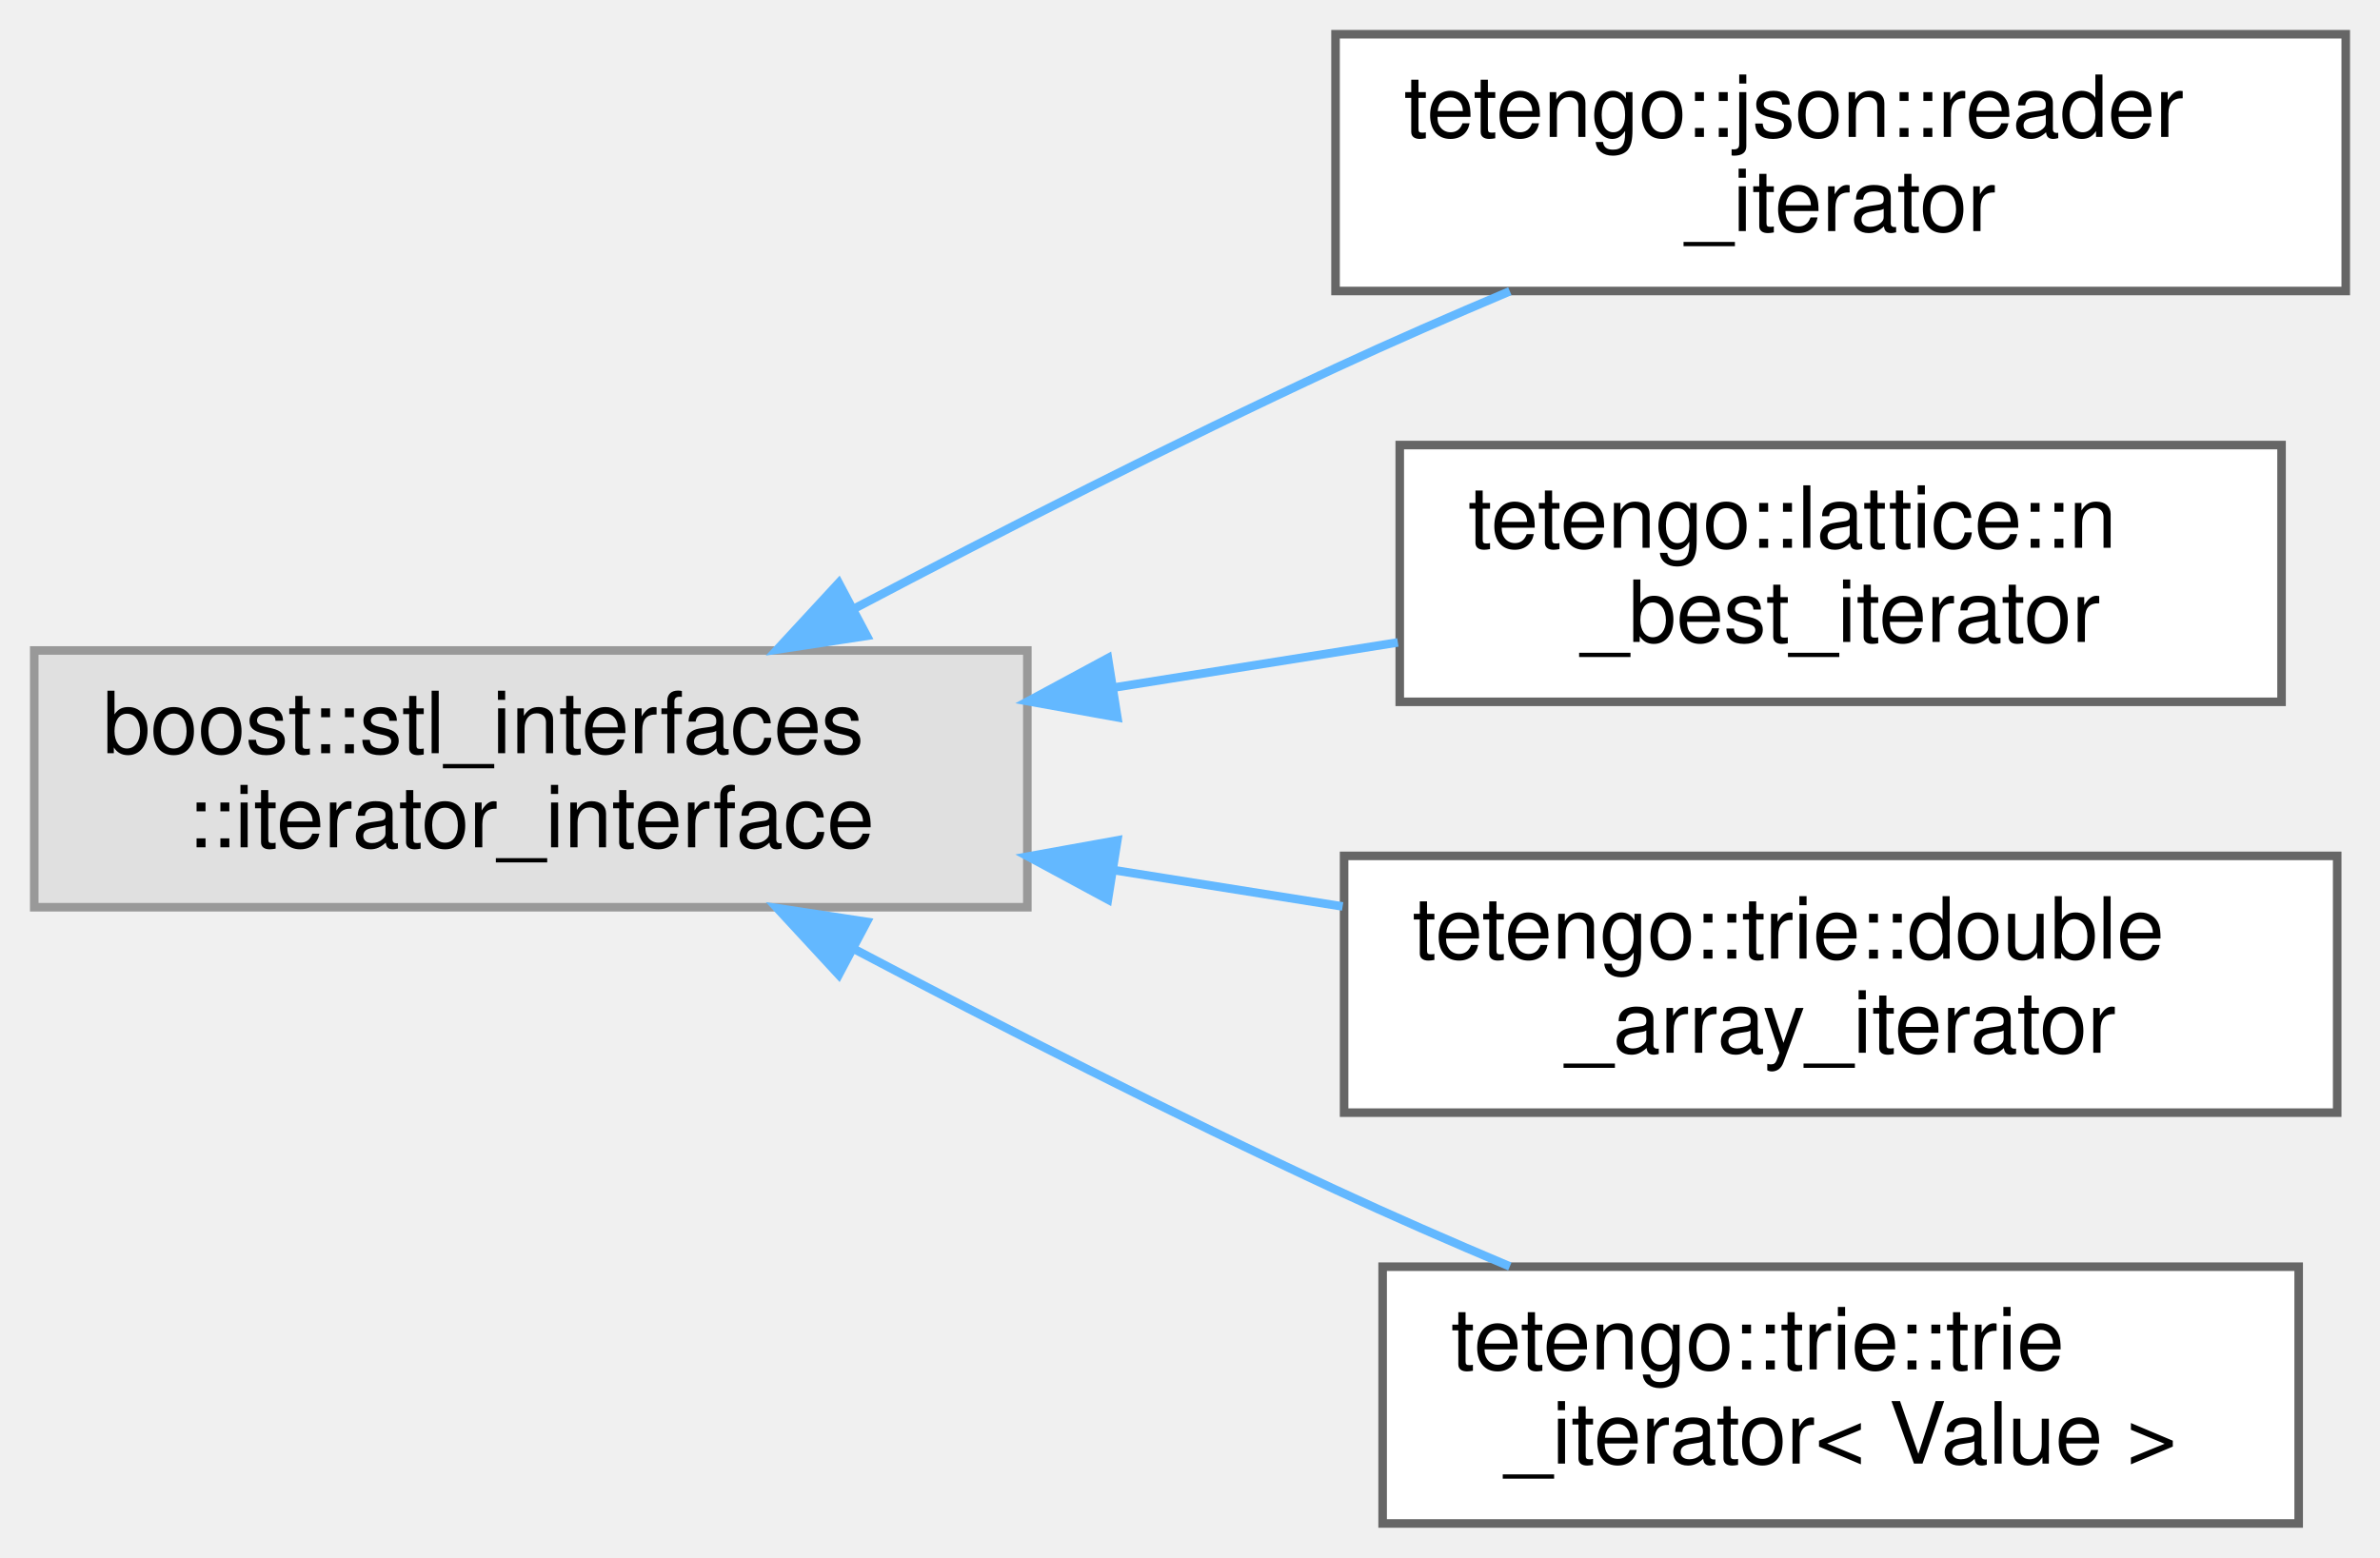
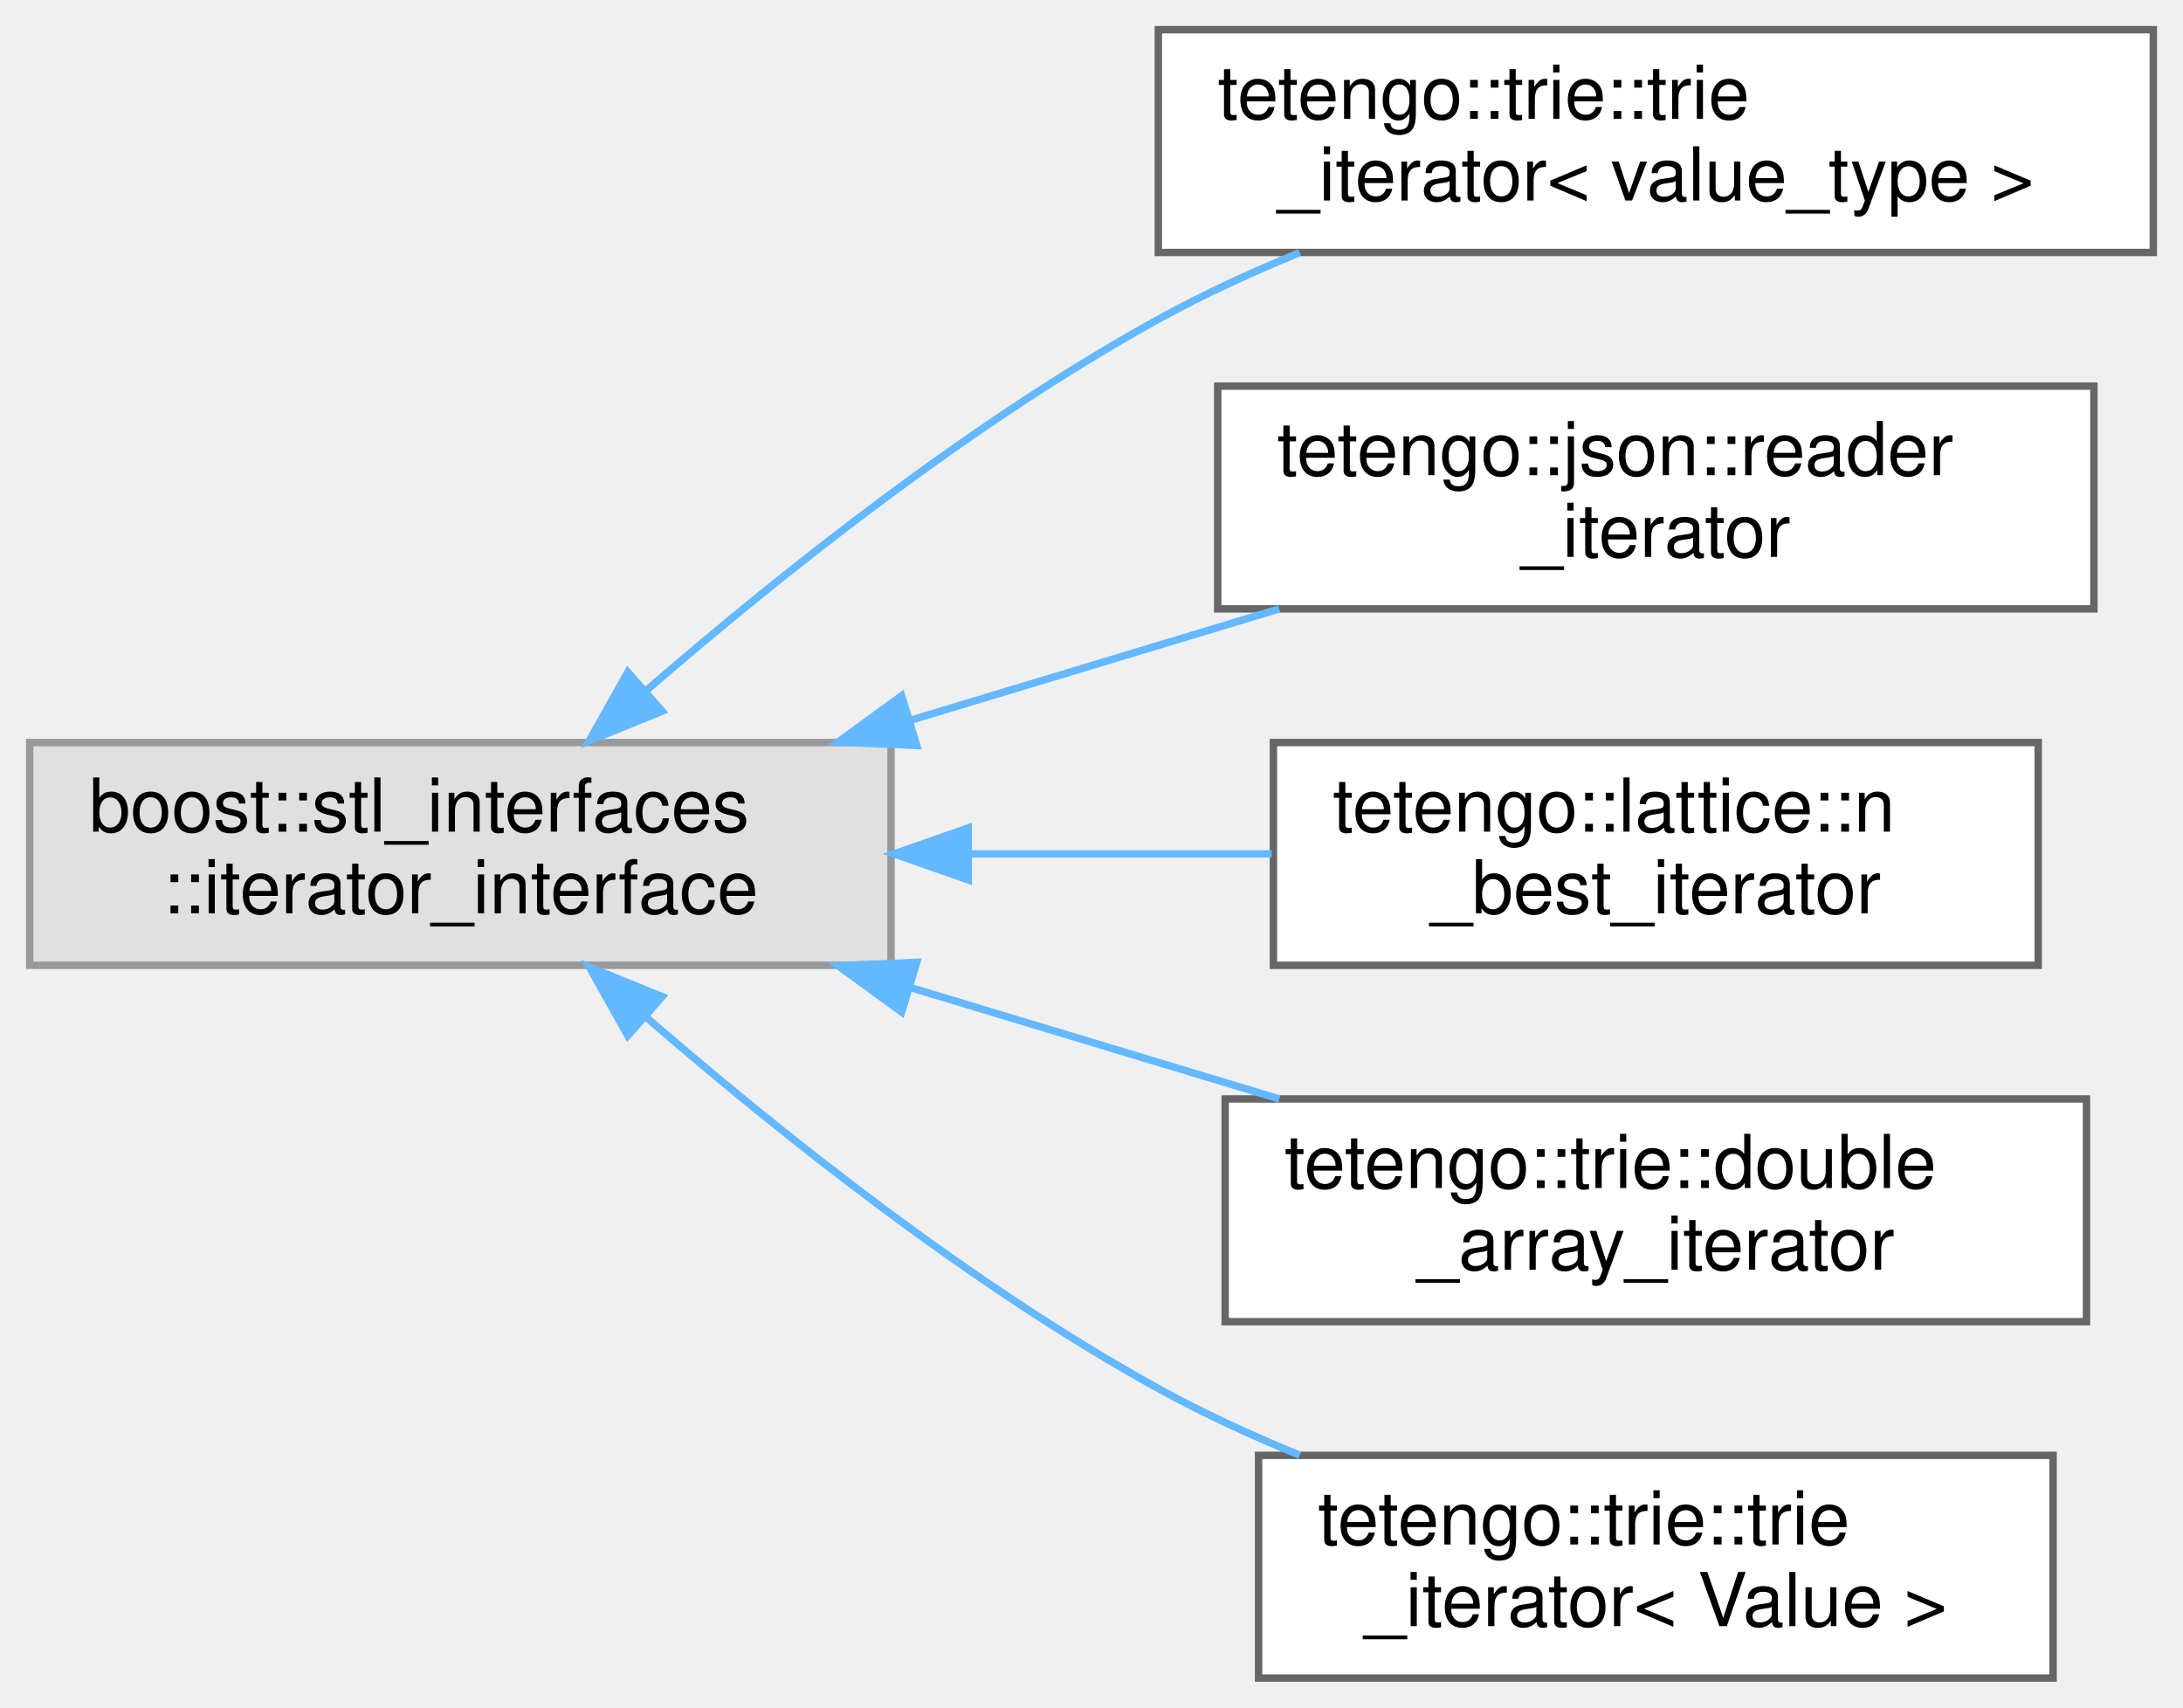
- <svg xmlns="http://www.w3.org/2000/svg" xmlns:xlink="http://www.w3.org/1999/xlink" width="278pt" height="182pt" viewBox="0.00 0.00 278.00 182.00">
-   <g id="graph0" class="graph" transform="scale(1 1) rotate(0) translate(4 178)">
+ <svg xmlns="http://www.w3.org/2000/svg" xmlns:xlink="http://www.w3.org/1999/xlink" width="294pt" height="230pt" viewBox="0.00 0.00 294.00 230.00">
+   <g id="graph0" class="graph" transform="scale(1 1) rotate(0) translate(4 226)">
    <g id="Node000000" class="node">
      <g id="a_Node000000">
        <a xlink:title=" ">
-           <polygon fill="#e0e0e0" stroke="#999999" points="116,-102 0,-102 0,-72 116,-72 116,-102" />
-           <text text-anchor="start" x="8" y="-90" font-family="Helvetica,sans-Serif" font-size="10.00">boost::stl_interfaces</text>
-           <text text-anchor="middle" x="58" y="-79" font-family="Helvetica,sans-Serif" font-size="10.00">::iterator_interface</text>
+           <polygon fill="#e0e0e0" stroke="#999999" points="116,-126 0,-126 0,-96 116,-96 116,-126" />
+           <text text-anchor="start" x="8" y="-114" font-family="Helvetica,sans-Serif" font-size="10.00">boost::stl_interfaces</text>
+           <text text-anchor="middle" x="58" y="-103" font-family="Helvetica,sans-Serif" font-size="10.00">::iterator_interface</text>
        </a>
      </g>
    </g>
    <g id="Node000001" class="node">
      <g id="a_Node000001">
-         <a xlink:href="classtetengo_1_1json_1_1reader__iterator.html" target="_top" xlink:title="A reader iterator.">
-           <polygon fill="white" stroke="#666666" points="270,-174 152,-174 152,-144 270,-144 270,-174" />
-           <text text-anchor="start" x="160" y="-162" font-family="Helvetica,sans-Serif" font-size="10.00">tetengo::json::reader</text>
-           <text text-anchor="middle" x="211" y="-151" font-family="Helvetica,sans-Serif" font-size="10.00">_iterator</text>
+         <a xlink:href="classtetengo_1_1trie_1_1trie__iterator.html" target="_top" xlink:title=" ">
+           <polygon fill="white" stroke="#666666" points="286,-222 152,-222 152,-192 286,-192 286,-222" />
+           <text text-anchor="start" x="160" y="-210" font-family="Helvetica,sans-Serif" font-size="10.00">tetengo::trie::trie</text>
+           <text text-anchor="middle" x="219" y="-199" font-family="Helvetica,sans-Serif" font-size="10.00">_iterator&lt; value_type &gt;</text>
        </a>
      </g>
    </g>
    <g id="edge54_Node000000_Node000001" class="edge">
      <g id="a_edge54_Node000000_Node000001">
        <a xlink:title=" ">
-           <path fill="none" stroke="#63b8ff" d="M95.8,-106.9C112.75,-115.83 133.23,-126.29 152,-135 158.52,-138.03 165.54,-141.09 172.36,-143.97" />
-           <polygon fill="#63b8ff" stroke="#63b8ff" points="97.25,-103.71 86.78,-102.11 93.97,-109.89 97.25,-103.71" />
+           <path fill="none" stroke="#63b8ff" d="M83.04,-133C101.01,-148.57 126.72,-169.07 152,-183 157.98,-186.3 164.5,-189.3 171.04,-191.98" />
+           <polygon fill="#63b8ff" stroke="#63b8ff" points="85.18,-130.22 75.36,-126.24 80.55,-135.48 85.18,-130.22" />
        </a>
      </g>
    </g>
    <g id="Node000002" class="node">
      <g id="a_Node000002">
-         <a xlink:href="classtetengo_1_1lattice_1_1n__best__iterator.html" target="_top" xlink:title="An N-best lattice path iterator.">
-           <polygon fill="white" stroke="#666666" points="262.5,-126 159.5,-126 159.5,-96 262.5,-96 262.5,-126" />
-           <text text-anchor="start" x="167.5" y="-114" font-family="Helvetica,sans-Serif" font-size="10.00">tetengo::lattice::n</text>
-           <text text-anchor="middle" x="211" y="-103" font-family="Helvetica,sans-Serif" font-size="10.00">_best_iterator</text>
+         <a xlink:href="classtetengo_1_1json_1_1reader__iterator.html" target="_top" xlink:title="A reader iterator.">
+           <polygon fill="white" stroke="#666666" points="278,-174 160,-174 160,-144 278,-144 278,-174" />
+           <text text-anchor="start" x="168" y="-162" font-family="Helvetica,sans-Serif" font-size="10.00">tetengo::json::reader</text>
+           <text text-anchor="middle" x="219" y="-151" font-family="Helvetica,sans-Serif" font-size="10.00">_iterator</text>
        </a>
      </g>
    </g>
    <g id="edge55_Node000000_Node000002" class="edge">
      <g id="a_edge55_Node000000_Node000002">
        <a xlink:title=" ">
-           <path fill="none" stroke="#63b8ff" d="M126.19,-97.68C137.3,-99.45 148.66,-101.25 159.28,-102.94" />
-           <polygon fill="#63b8ff" stroke="#63b8ff" points="126.51,-94.19 116.09,-96.07 125.41,-101.1 126.51,-94.19" />
+           <path fill="none" stroke="#63b8ff" d="M118.85,-129.07C135.15,-133.99 152.63,-139.27 168.3,-144" />
+           <polygon fill="#63b8ff" stroke="#63b8ff" points="119.46,-125.6 108.87,-126.06 117.43,-132.3 119.46,-125.6" />
        </a>
      </g>
    </g>
    <g id="Node000003" class="node">
      <g id="a_Node000003">
-         <a xlink:href="classtetengo_1_1trie_1_1double__array__iterator.html" target="_top" xlink:title="A double array iterator.">
-           <polygon fill="white" stroke="#666666" points="269,-78 153,-78 153,-48 269,-48 269,-78" />
-           <text text-anchor="start" x="161" y="-66" font-family="Helvetica,sans-Serif" font-size="10.00">tetengo::trie::double</text>
-           <text text-anchor="middle" x="211" y="-55" font-family="Helvetica,sans-Serif" font-size="10.00">_array_iterator</text>
+         <a xlink:href="classtetengo_1_1lattice_1_1n__best__iterator.html" target="_top" xlink:title="An N-best lattice path iterator.">
+           <polygon fill="white" stroke="#666666" points="270.5,-126 167.5,-126 167.5,-96 270.5,-96 270.5,-126" />
+           <text text-anchor="start" x="175.5" y="-114" font-family="Helvetica,sans-Serif" font-size="10.00">tetengo::lattice::n</text>
+           <text text-anchor="middle" x="219" y="-103" font-family="Helvetica,sans-Serif" font-size="10.00">_best_iterator</text>
        </a>
      </g>
    </g>
    <g id="edge56_Node000000_Node000003" class="edge">
      <g id="a_edge56_Node000000_Node000003">
        <a xlink:title=" ">
-           <path fill="none" stroke="#63b8ff" d="M126.07,-76.34C135,-74.92 144.09,-73.48 152.83,-72.09" />
-           <polygon fill="#63b8ff" stroke="#63b8ff" points="125.41,-72.9 116.09,-77.93 126.51,-79.81 125.41,-72.9" />
+           <path fill="none" stroke="#63b8ff" d="M126.69,-111C140.29,-111 154.36,-111 167.27,-111" />
+           <polygon fill="#63b8ff" stroke="#63b8ff" points="126.4,-107.5 116.4,-111 126.4,-114.5 126.4,-107.5" />
        </a>
      </g>
    </g>
    <g id="Node000004" class="node">
      <g id="a_Node000004">
-         <a xlink:href="classtetengo_1_1trie_1_1trie__iterator.html" target="_top" xlink:title="A trie iterator.">
-           <polygon fill="white" stroke="#666666" points="264.5,-30 157.5,-30 157.5,0 264.5,0 264.5,-30" />
-           <text text-anchor="start" x="165.5" y="-18" font-family="Helvetica,sans-Serif" font-size="10.00">tetengo::trie::trie</text>
-           <text text-anchor="middle" x="211" y="-7" font-family="Helvetica,sans-Serif" font-size="10.00">_iterator&lt; Value &gt;</text>
+         <a xlink:href="classtetengo_1_1trie_1_1double__array__iterator.html" target="_top" xlink:title="A double array iterator.">
+           <polygon fill="white" stroke="#666666" points="277,-78 161,-78 161,-48 277,-48 277,-78" />
+           <text text-anchor="start" x="169" y="-66" font-family="Helvetica,sans-Serif" font-size="10.00">tetengo::trie::double</text>
+           <text text-anchor="middle" x="219" y="-55" font-family="Helvetica,sans-Serif" font-size="10.00">_array_iterator</text>
        </a>
      </g>
    </g>
    <g id="edge57_Node000000_Node000004" class="edge">
      <g id="a_edge57_Node000000_Node000004">
        <a xlink:title=" ">
-           <path fill="none" stroke="#63b8ff" d="M95.8,-67.1C112.75,-58.17 133.23,-47.71 152,-39 158.52,-35.97 165.54,-32.91 172.36,-30.03" />
-           <polygon fill="#63b8ff" stroke="#63b8ff" points="93.97,-64.11 86.78,-71.89 97.25,-70.29 93.97,-64.11" />
+           <path fill="none" stroke="#63b8ff" d="M118.85,-92.93C135.15,-88.01 152.63,-82.73 168.3,-78" />
+           <polygon fill="#63b8ff" stroke="#63b8ff" points="117.43,-89.7 108.87,-95.94 119.46,-96.4 117.43,-89.7" />
+         </a>
+       </g>
+     </g>
+     <g id="Node000005" class="node">
+       <g id="a_Node000005">
+         <a xlink:href="classtetengo_1_1trie_1_1trie__iterator.html" target="_top" xlink:title="A trie iterator.">
+           <polygon fill="white" stroke="#666666" points="272.5,-30 165.5,-30 165.5,0 272.5,0 272.5,-30" />
+           <text text-anchor="start" x="173.5" y="-18" font-family="Helvetica,sans-Serif" font-size="10.00">tetengo::trie::trie</text>
+           <text text-anchor="middle" x="219" y="-7" font-family="Helvetica,sans-Serif" font-size="10.00">_iterator&lt; Value &gt;</text>
+         </a>
+       </g>
+     </g>
+     <g id="edge58_Node000000_Node000005" class="edge">
+       <g id="a_edge58_Node000000_Node000005">
+         <a xlink:title=" ">
+           <path fill="none" stroke="#63b8ff" d="M83.04,-89C101.01,-73.43 126.72,-52.93 152,-39 157.98,-35.7 164.5,-32.7 171.04,-30.02" />
+           <polygon fill="#63b8ff" stroke="#63b8ff" points="80.55,-86.52 75.36,-95.76 85.18,-91.78 80.55,-86.52" />
        </a>
      </g>
    </g>
  </g>
</svg>
